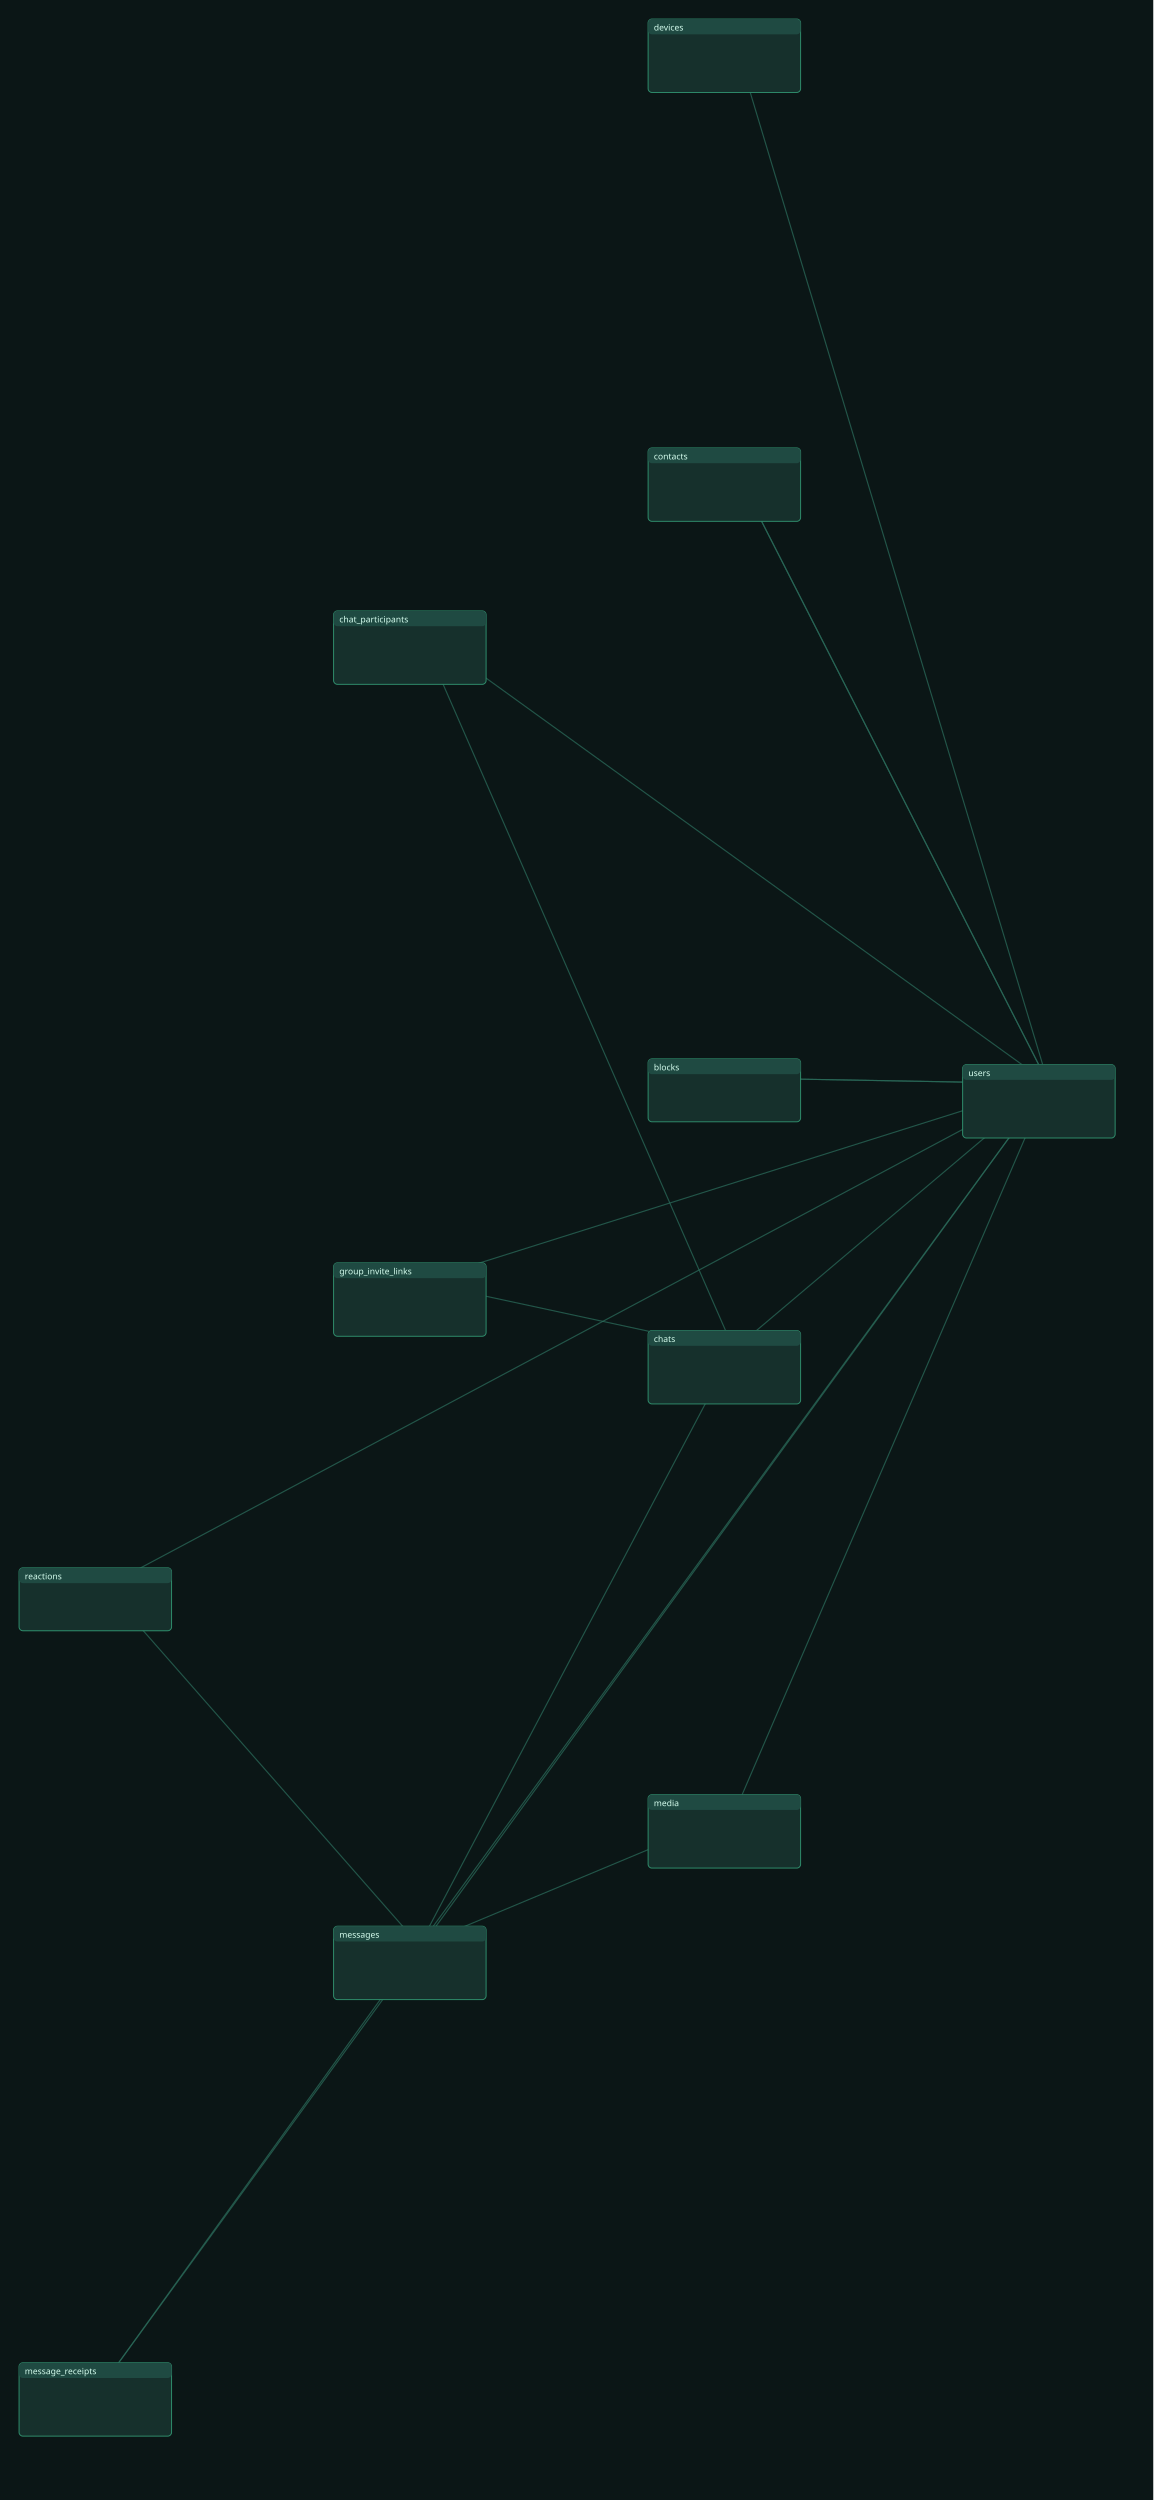
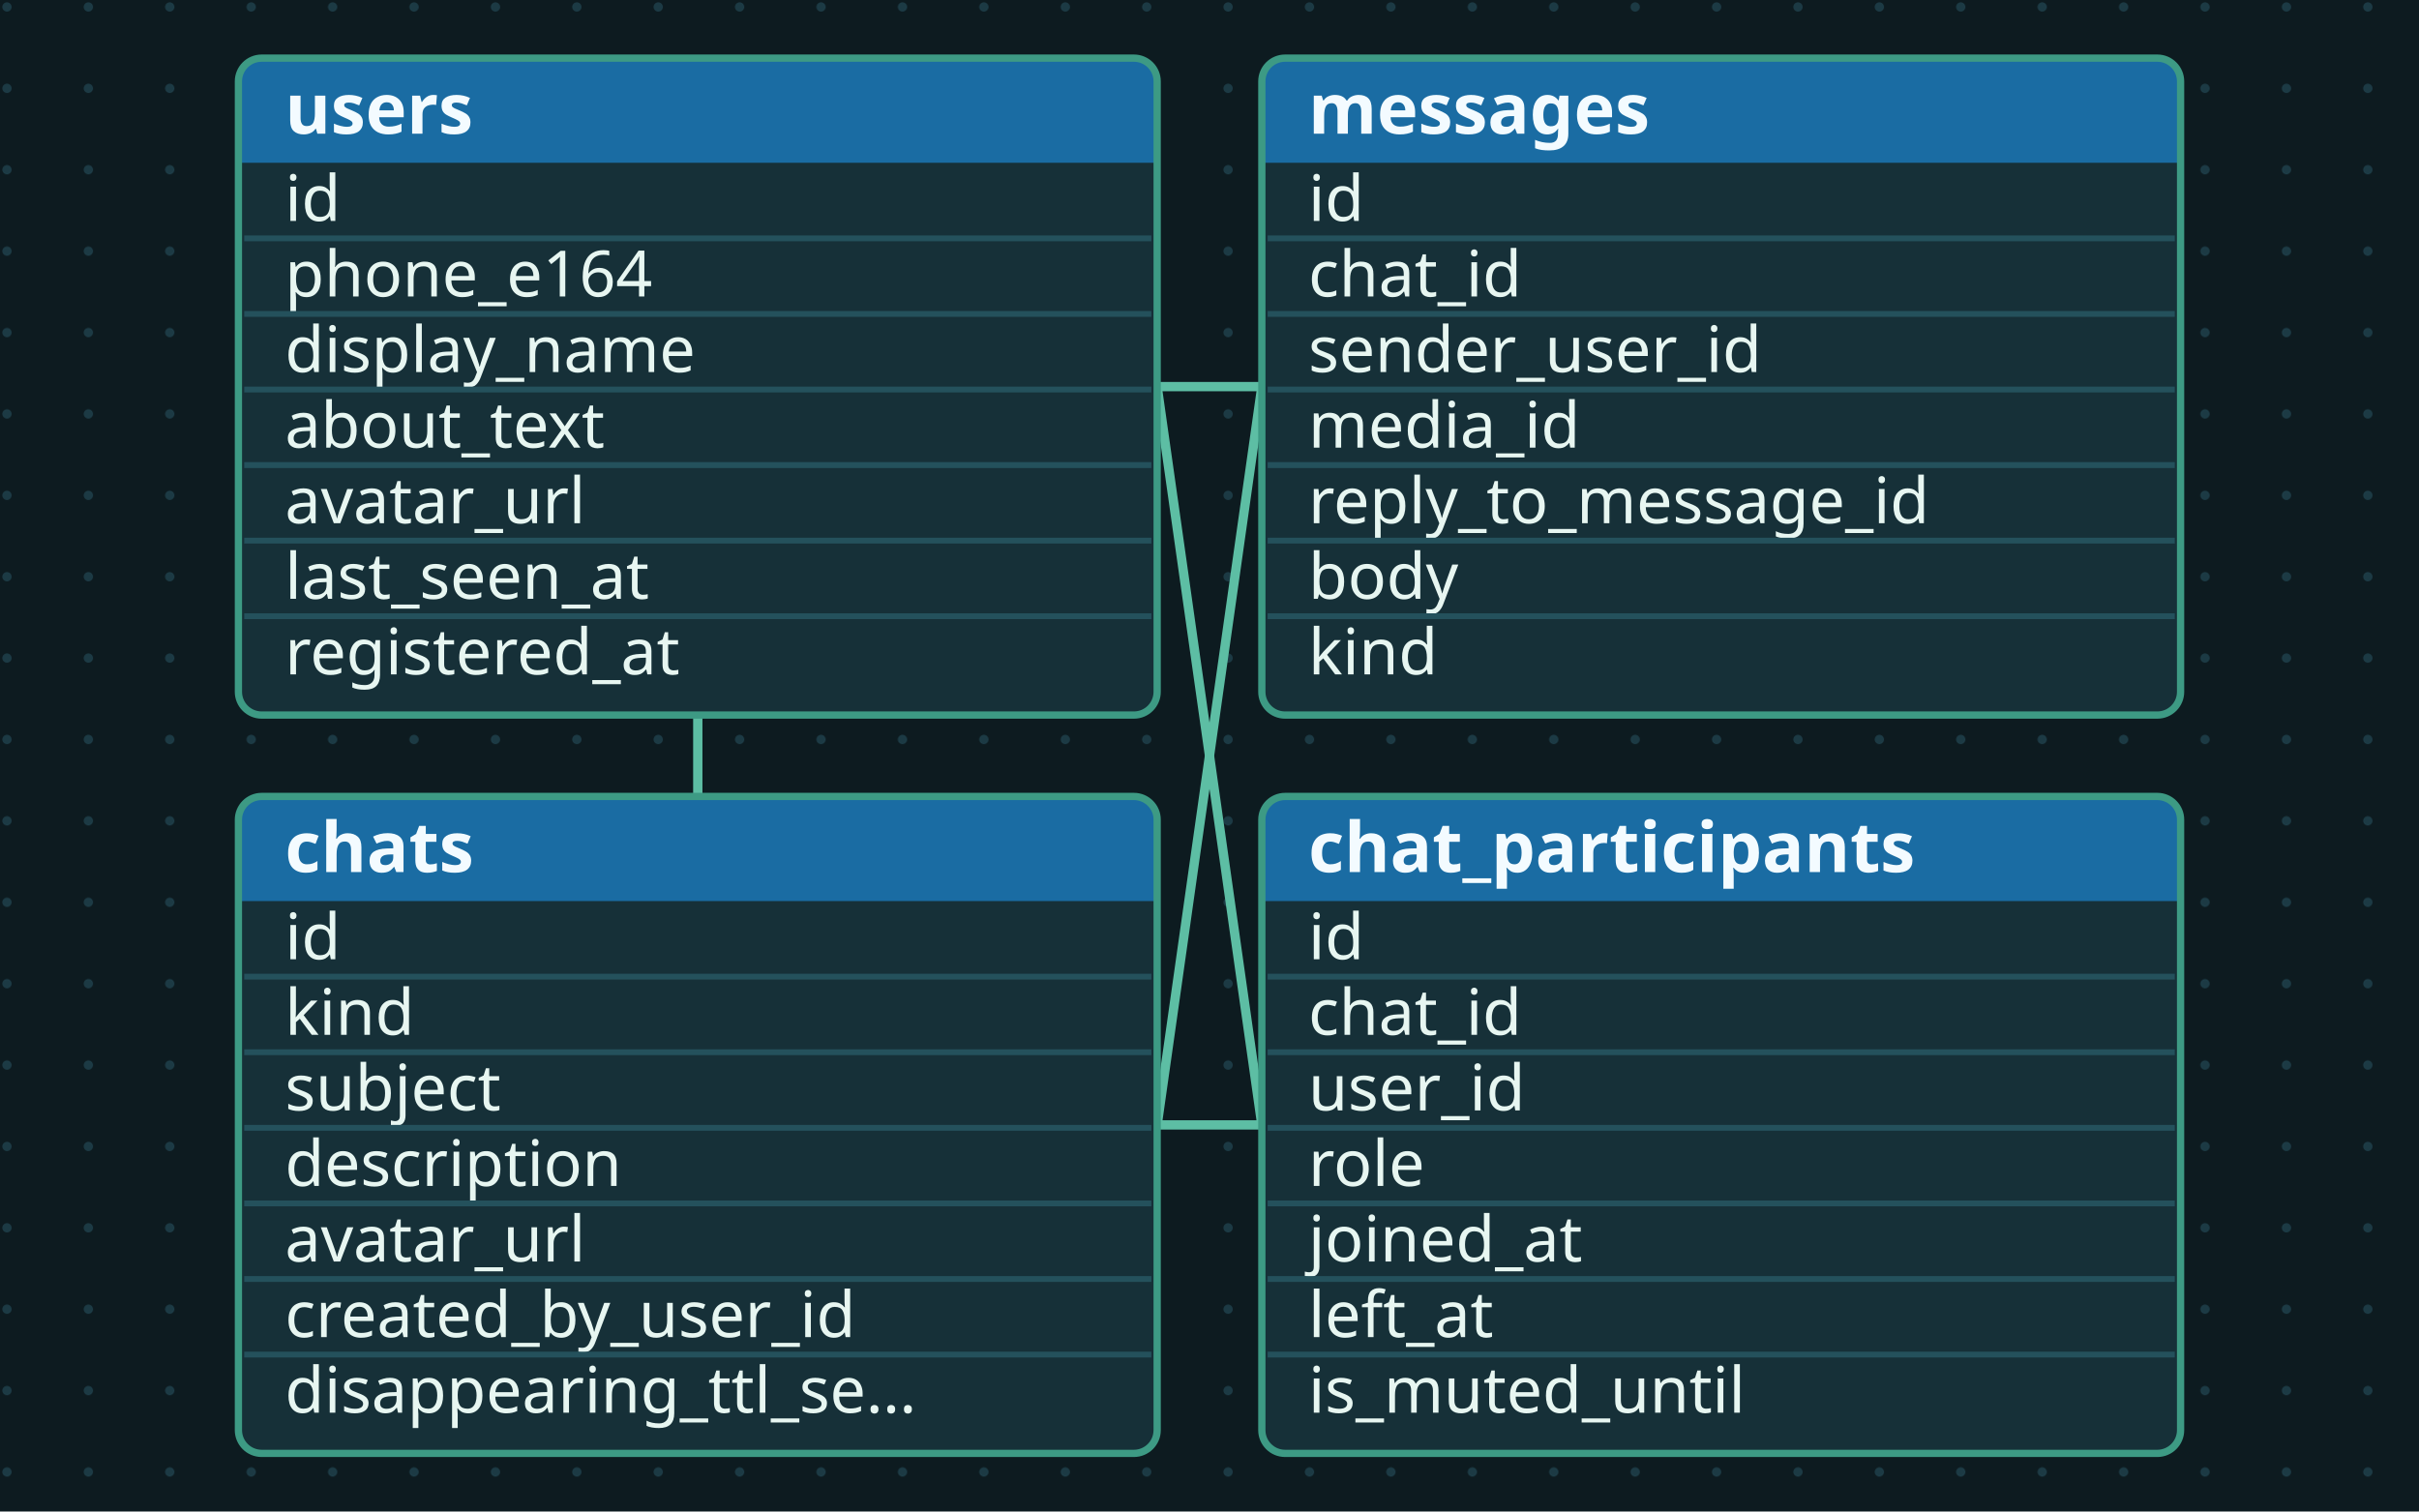
- <svg xmlns="http://www.w3.org/2000/svg" viewBox="0 0 1210 2623" width="1210" height="2623">
-   <rect width="1210" height="2623" fill="#0b1616" />
-   <line x1="770.0" y1="40.0" x2="1100.0" y2="1137.0" stroke="#2a6b5a" stroke-width="1.2" opacity="0.75" />
-   <line x1="770.0" y1="490.0" x2="1100.0" y2="1137.0" stroke="#2a6b5a" stroke-width="1.2" opacity="0.75" />
-   <line x1="770.0" y1="490.0" x2="1100.0" y2="1137.0" stroke="#2a6b5a" stroke-width="1.2" opacity="0.75" />
-   <line x1="770.0" y1="1416.0" x2="1100.0" y2="1137.0" stroke="#2a6b5a" stroke-width="1.2" opacity="0.75" />
-   <line x1="440.0" y1="661.0" x2="770.0" y2="1416.0" stroke="#2a6b5a" stroke-width="1.2" opacity="0.75" />
-   <line x1="440.0" y1="661.0" x2="1100.0" y2="1137.0" stroke="#2a6b5a" stroke-width="1.2" opacity="0.75" />
-   <line x1="770.0" y1="1903.0" x2="1100.0" y2="1137.0" stroke="#2a6b5a" stroke-width="1.2" opacity="0.75" />
-   <line x1="440.0" y1="2041.0" x2="770.0" y2="1416.0" stroke="#2a6b5a" stroke-width="1.2" opacity="0.75" />
-   <line x1="440.0" y1="2041.0" x2="1100.0" y2="1137.0" stroke="#2a6b5a" stroke-width="1.2" opacity="0.75" />
-   <line x1="440.0" y1="2041.0" x2="770.0" y2="1903.0" stroke="#2a6b5a" stroke-width="1.2" opacity="0.75" />
-   <line x1="440.0" y1="2041.0" x2="440.0" y2="2041.0" stroke="#2a6b5a" stroke-width="1.2" opacity="0.75" />
-   <line x1="110.0" y1="2499.0" x2="440.0" y2="2041.0" stroke="#2a6b5a" stroke-width="1.2" opacity="0.75" />
-   <line x1="110.0" y1="2499.0" x2="1100.0" y2="1137.0" stroke="#2a6b5a" stroke-width="1.2" opacity="0.75" />
-   <line x1="110.0" y1="1665.0" x2="440.0" y2="2041.0" stroke="#2a6b5a" stroke-width="1.2" opacity="0.75" />
-   <line x1="110.0" y1="1665.0" x2="1100.0" y2="1137.0" stroke="#2a6b5a" stroke-width="1.2" opacity="0.75" />
-   <line x1="770.0" y1="1131.0" x2="1100.0" y2="1137.0" stroke="#2a6b5a" stroke-width="1.2" opacity="0.75" />
-   <line x1="770.0" y1="1131.0" x2="1100.0" y2="1137.0" stroke="#2a6b5a" stroke-width="1.2" opacity="0.75" />
-   <line x1="440.0" y1="1345.0" x2="770.0" y2="1416.0" stroke="#2a6b5a" stroke-width="1.2" opacity="0.75" />
-   <line x1="440.0" y1="1345.0" x2="1100.0" y2="1137.0" stroke="#2a6b5a" stroke-width="1.2" opacity="0.75" />
-   <rect x="1010.0" y="1117.0" width="160" height="77" rx="4" fill="#16302c" stroke="#2f8f6d" stroke-width="1" />
-   <rect x="1010.0" y="1117.0" width="160" height="16" rx="4" fill="#1f4a42" />
-   <text x="1016.0" y="1129.0" fill="#d7fff0" font-size="9" font-family="system-ui,sans-serif">users</text>
-   <rect x="680.0" y="20.0" width="160" height="77" rx="4" fill="#16302c" stroke="#2f8f6d" stroke-width="1" />
-   <rect x="680.0" y="20.0" width="160" height="16" rx="4" fill="#1f4a42" />
-   <text x="686.0" y="32.0" fill="#d7fff0" font-size="9" font-family="system-ui,sans-serif">devices</text>
-   <rect x="680.0" y="470.0" width="160" height="77" rx="4" fill="#16302c" stroke="#2f8f6d" stroke-width="1" />
-   <rect x="680.0" y="470.0" width="160" height="16" rx="4" fill="#1f4a42" />
-   <text x="686.0" y="482.0" fill="#d7fff0" font-size="9" font-family="system-ui,sans-serif">contacts</text>
-   <rect x="680.0" y="1396.0" width="160" height="77" rx="4" fill="#16302c" stroke="#2f8f6d" stroke-width="1" />
-   <rect x="680.0" y="1396.0" width="160" height="16" rx="4" fill="#1f4a42" />
-   <text x="686.0" y="1408.0" fill="#d7fff0" font-size="9" font-family="system-ui,sans-serif">chats</text>
-   <rect x="350.0" y="641.0" width="160" height="77" rx="4" fill="#16302c" stroke="#2f8f6d" stroke-width="1" />
-   <rect x="350.0" y="641.0" width="160" height="16" rx="4" fill="#1f4a42" />
-   <text x="356.0" y="653.0" fill="#d7fff0" font-size="9" font-family="system-ui,sans-serif">chat_participants</text>
-   <rect x="680.0" y="1883.0" width="160" height="77" rx="4" fill="#16302c" stroke="#2f8f6d" stroke-width="1" />
-   <rect x="680.0" y="1883.0" width="160" height="16" rx="4" fill="#1f4a42" />
-   <text x="686.0" y="1895.0" fill="#d7fff0" font-size="9" font-family="system-ui,sans-serif">media</text>
-   <rect x="350.0" y="2021.0" width="160" height="77" rx="4" fill="#16302c" stroke="#2f8f6d" stroke-width="1" />
-   <rect x="350.0" y="2021.0" width="160" height="16" rx="4" fill="#1f4a42" />
-   <text x="356.0" y="2033.0" fill="#d7fff0" font-size="9" font-family="system-ui,sans-serif">messages</text>
-   <rect x="20.0" y="2479.0" width="160" height="77" rx="4" fill="#16302c" stroke="#2f8f6d" stroke-width="1" />
-   <rect x="20.0" y="2479.0" width="160" height="16" rx="4" fill="#1f4a42" />
-   <text x="26.0" y="2491.0" fill="#d7fff0" font-size="9" font-family="system-ui,sans-serif">message_receipts</text>
-   <rect x="20.0" y="1645.0" width="160" height="66" rx="4" fill="#16302c" stroke="#2f8f6d" stroke-width="1" />
-   <rect x="20.0" y="1645.0" width="160" height="16" rx="4" fill="#1f4a42" />
-   <text x="26.0" y="1657.0" fill="#d7fff0" font-size="9" font-family="system-ui,sans-serif">reactions</text>
-   <rect x="680.0" y="1111.0" width="160" height="66" rx="4" fill="#16302c" stroke="#2f8f6d" stroke-width="1" />
-   <rect x="680.0" y="1111.0" width="160" height="16" rx="4" fill="#1f4a42" />
-   <text x="686.0" y="1123.0" fill="#d7fff0" font-size="9" font-family="system-ui,sans-serif">blocks</text>
-   <rect x="350.0" y="1325.0" width="160" height="77" rx="4" fill="#16302c" stroke="#2f8f6d" stroke-width="1" />
-   <rect x="350.0" y="1325.0" width="160" height="16" rx="4" fill="#1f4a42" />
-   <text x="356.0" y="1337.0" fill="#d7fff0" font-size="9" font-family="system-ui,sans-serif">group_invite_links</text>
+ <svg xmlns="http://www.w3.org/2000/svg" viewBox="0 0 416.0 260.0" width="416.0" height="260.0">
+   <defs>
+     <pattern id="dots" width="14" height="14" patternUnits="userSpaceOnUse">
+       <circle cx="1.2" cy="1.2" r="0.8" fill="#1c3a44" />
+     </pattern>
+   </defs>
+   <rect width="416.0" height="260.0" fill="#0d1b20" />
+   <rect width="416.0" height="260.0" fill="url(#dots)" />
+   <line x1="120.0" y1="137.0" x2="120.0" y2="123.0" stroke="#5dbea4" stroke-width="1.6" />
+   <line x1="217.0" y1="193.5" x2="199.0" y2="193.5" stroke="#5dbea4" stroke-width="1.6" />
+   <line x1="217.0" y1="193.5" x2="199.0" y2="66.5" stroke="#5dbea4" stroke-width="1.6" />
+   <line x1="217.0" y1="66.5" x2="199.0" y2="193.5" stroke="#5dbea4" stroke-width="1.6" />
+   <line x1="217.0" y1="66.5" x2="199.0" y2="66.5" stroke="#5dbea4" stroke-width="1.6" />
+   <g>
+     <clipPath id="t0">
+       <rect x="41.0" y="10.0" width="158" height="113.0" rx="4" />
+     </clipPath>
+     <g clip-path="url(#t0)">
+       <rect x="41.0" y="10.0" width="158" height="113.0" fill="#163038" />
+       <rect x="41.0" y="10.0" width="158" height="18" fill="#1a6ca3" />
+       <text x="49.0" y="38.0" fill="#e7f6f1" font-size="11" font-family="ui-sans-serif,system-ui,sans-serif">id</text>
+       <line x1="42.0" y1="41.0" x2="198.0" y2="41.0" stroke="#24515c" stroke-width="1" />
+       <text x="49.0" y="51.0" fill="#e7f6f1" font-size="11" font-family="ui-sans-serif,system-ui,sans-serif">phone_e164</text>
+       <line x1="42.0" y1="54.0" x2="198.0" y2="54.0" stroke="#24515c" stroke-width="1" />
+       <text x="49.0" y="64.0" fill="#e7f6f1" font-size="11" font-family="ui-sans-serif,system-ui,sans-serif">display_name</text>
+       <line x1="42.0" y1="67.0" x2="198.0" y2="67.0" stroke="#24515c" stroke-width="1" />
+       <text x="49.0" y="77.0" fill="#e7f6f1" font-size="11" font-family="ui-sans-serif,system-ui,sans-serif">about_text</text>
+       <line x1="42.0" y1="80.0" x2="198.0" y2="80.0" stroke="#24515c" stroke-width="1" />
+       <text x="49.0" y="90.0" fill="#e7f6f1" font-size="11" font-family="ui-sans-serif,system-ui,sans-serif">avatar_url</text>
+       <line x1="42.0" y1="93.0" x2="198.0" y2="93.0" stroke="#24515c" stroke-width="1" />
+       <text x="49.0" y="103.0" fill="#e7f6f1" font-size="11" font-family="ui-sans-serif,system-ui,sans-serif">last_seen_at</text>
+       <line x1="42.0" y1="106.0" x2="198.0" y2="106.0" stroke="#24515c" stroke-width="1" />
+       <text x="49.0" y="116.0" fill="#e7f6f1" font-size="11" font-family="ui-sans-serif,system-ui,sans-serif">registered_at</text>
+     </g>
+     <rect x="41.0" y="10.0" width="158" height="113.0" rx="4" fill="none" stroke="#3d9a84" stroke-width="1.25" />
+     <text x="49.0" y="23.0" fill="#f3fbff" font-size="12" font-weight="650" font-family="ui-sans-serif,system-ui,sans-serif">users</text>
+   </g>
+   <g>
+     <clipPath id="t1">
+       <rect x="217.0" y="10.0" width="158" height="113.0" rx="4" />
+     </clipPath>
+     <g clip-path="url(#t1)">
+       <rect x="217.0" y="10.0" width="158" height="113.0" fill="#163038" />
+       <rect x="217.0" y="10.0" width="158" height="18" fill="#1a6ca3" />
+       <text x="225.0" y="38.0" fill="#e7f6f1" font-size="11" font-family="ui-sans-serif,system-ui,sans-serif">id</text>
+       <line x1="218.0" y1="41.0" x2="374.0" y2="41.0" stroke="#24515c" stroke-width="1" />
+       <text x="225.0" y="51.0" fill="#e7f6f1" font-size="11" font-family="ui-sans-serif,system-ui,sans-serif">chat_id</text>
+       <line x1="218.0" y1="54.0" x2="374.0" y2="54.0" stroke="#24515c" stroke-width="1" />
+       <text x="225.0" y="64.0" fill="#e7f6f1" font-size="11" font-family="ui-sans-serif,system-ui,sans-serif">sender_user_id</text>
+       <line x1="218.0" y1="67.0" x2="374.0" y2="67.0" stroke="#24515c" stroke-width="1" />
+       <text x="225.0" y="77.0" fill="#e7f6f1" font-size="11" font-family="ui-sans-serif,system-ui,sans-serif">media_id</text>
+       <line x1="218.0" y1="80.0" x2="374.0" y2="80.0" stroke="#24515c" stroke-width="1" />
+       <text x="225.0" y="90.0" fill="#e7f6f1" font-size="11" font-family="ui-sans-serif,system-ui,sans-serif">reply_to_message_id</text>
+       <line x1="218.0" y1="93.0" x2="374.0" y2="93.0" stroke="#24515c" stroke-width="1" />
+       <text x="225.0" y="103.0" fill="#e7f6f1" font-size="11" font-family="ui-sans-serif,system-ui,sans-serif">body</text>
+       <line x1="218.0" y1="106.0" x2="374.0" y2="106.0" stroke="#24515c" stroke-width="1" />
+       <text x="225.0" y="116.0" fill="#e7f6f1" font-size="11" font-family="ui-sans-serif,system-ui,sans-serif">kind</text>
+     </g>
+     <rect x="217.0" y="10.0" width="158" height="113.0" rx="4" fill="none" stroke="#3d9a84" stroke-width="1.25" />
+     <text x="225.0" y="23.0" fill="#f3fbff" font-size="12" font-weight="650" font-family="ui-sans-serif,system-ui,sans-serif">messages</text>
+   </g>
+   <g>
+     <clipPath id="t2">
+       <rect x="41.0" y="137.0" width="158" height="113.0" rx="4" />
+     </clipPath>
+     <g clip-path="url(#t2)">
+       <rect x="41.0" y="137.0" width="158" height="113.0" fill="#163038" />
+       <rect x="41.0" y="137.0" width="158" height="18" fill="#1a6ca3" />
+       <text x="49.0" y="165.0" fill="#e7f6f1" font-size="11" font-family="ui-sans-serif,system-ui,sans-serif">id</text>
+       <line x1="42.0" y1="168.0" x2="198.0" y2="168.0" stroke="#24515c" stroke-width="1" />
+       <text x="49.0" y="178.0" fill="#e7f6f1" font-size="11" font-family="ui-sans-serif,system-ui,sans-serif">kind</text>
+       <line x1="42.0" y1="181.0" x2="198.0" y2="181.0" stroke="#24515c" stroke-width="1" />
+       <text x="49.0" y="191.0" fill="#e7f6f1" font-size="11" font-family="ui-sans-serif,system-ui,sans-serif">subject</text>
+       <line x1="42.0" y1="194.0" x2="198.0" y2="194.0" stroke="#24515c" stroke-width="1" />
+       <text x="49.0" y="204.0" fill="#e7f6f1" font-size="11" font-family="ui-sans-serif,system-ui,sans-serif">description</text>
+       <line x1="42.0" y1="207.0" x2="198.0" y2="207.0" stroke="#24515c" stroke-width="1" />
+       <text x="49.0" y="217.0" fill="#e7f6f1" font-size="11" font-family="ui-sans-serif,system-ui,sans-serif">avatar_url</text>
+       <line x1="42.0" y1="220.0" x2="198.0" y2="220.0" stroke="#24515c" stroke-width="1" />
+       <text x="49.0" y="230.0" fill="#e7f6f1" font-size="11" font-family="ui-sans-serif,system-ui,sans-serif">created_by_user_id</text>
+       <line x1="42.0" y1="233.0" x2="198.0" y2="233.0" stroke="#24515c" stroke-width="1" />
+       <text x="49.0" y="243.0" fill="#e7f6f1" font-size="11" font-family="ui-sans-serif,system-ui,sans-serif">disappearing_ttl_se…</text>
+     </g>
+     <rect x="41.0" y="137.0" width="158" height="113.0" rx="4" fill="none" stroke="#3d9a84" stroke-width="1.25" />
+     <text x="49.0" y="150.0" fill="#f3fbff" font-size="12" font-weight="650" font-family="ui-sans-serif,system-ui,sans-serif">chats</text>
+   </g>
+   <g>
+     <clipPath id="t3">
+       <rect x="217.0" y="137.0" width="158" height="113.0" rx="4" />
+     </clipPath>
+     <g clip-path="url(#t3)">
+       <rect x="217.0" y="137.0" width="158" height="113.0" fill="#163038" />
+       <rect x="217.0" y="137.0" width="158" height="18" fill="#1a6ca3" />
+       <text x="225.0" y="165.0" fill="#e7f6f1" font-size="11" font-family="ui-sans-serif,system-ui,sans-serif">id</text>
+       <line x1="218.0" y1="168.0" x2="374.0" y2="168.0" stroke="#24515c" stroke-width="1" />
+       <text x="225.0" y="178.0" fill="#e7f6f1" font-size="11" font-family="ui-sans-serif,system-ui,sans-serif">chat_id</text>
+       <line x1="218.0" y1="181.0" x2="374.0" y2="181.0" stroke="#24515c" stroke-width="1" />
+       <text x="225.0" y="191.0" fill="#e7f6f1" font-size="11" font-family="ui-sans-serif,system-ui,sans-serif">user_id</text>
+       <line x1="218.0" y1="194.0" x2="374.0" y2="194.0" stroke="#24515c" stroke-width="1" />
+       <text x="225.0" y="204.0" fill="#e7f6f1" font-size="11" font-family="ui-sans-serif,system-ui,sans-serif">role</text>
+       <line x1="218.0" y1="207.0" x2="374.0" y2="207.0" stroke="#24515c" stroke-width="1" />
+       <text x="225.0" y="217.0" fill="#e7f6f1" font-size="11" font-family="ui-sans-serif,system-ui,sans-serif">joined_at</text>
+       <line x1="218.0" y1="220.0" x2="374.0" y2="220.0" stroke="#24515c" stroke-width="1" />
+       <text x="225.0" y="230.0" fill="#e7f6f1" font-size="11" font-family="ui-sans-serif,system-ui,sans-serif">left_at</text>
+       <line x1="218.0" y1="233.0" x2="374.0" y2="233.0" stroke="#24515c" stroke-width="1" />
+       <text x="225.0" y="243.0" fill="#e7f6f1" font-size="11" font-family="ui-sans-serif,system-ui,sans-serif">is_muted_until</text>
+     </g>
+     <rect x="217.0" y="137.0" width="158" height="113.0" rx="4" fill="none" stroke="#3d9a84" stroke-width="1.25" />
+     <text x="225.0" y="150.0" fill="#f3fbff" font-size="12" font-weight="650" font-family="ui-sans-serif,system-ui,sans-serif">chat_participants</text>
+   </g>
</svg>
